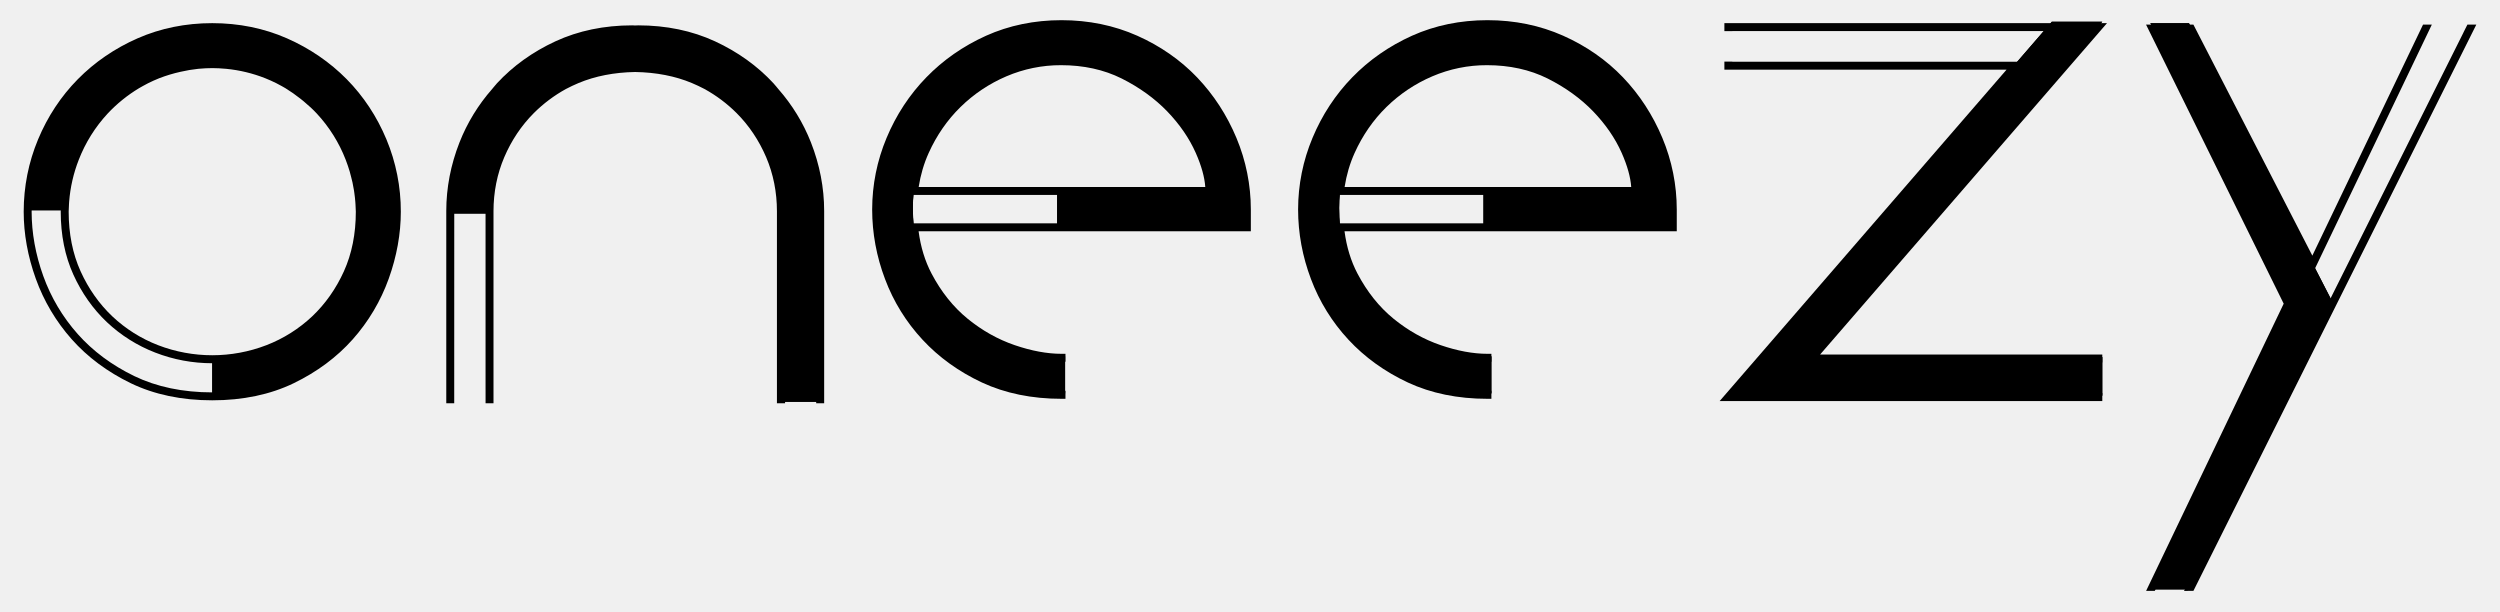
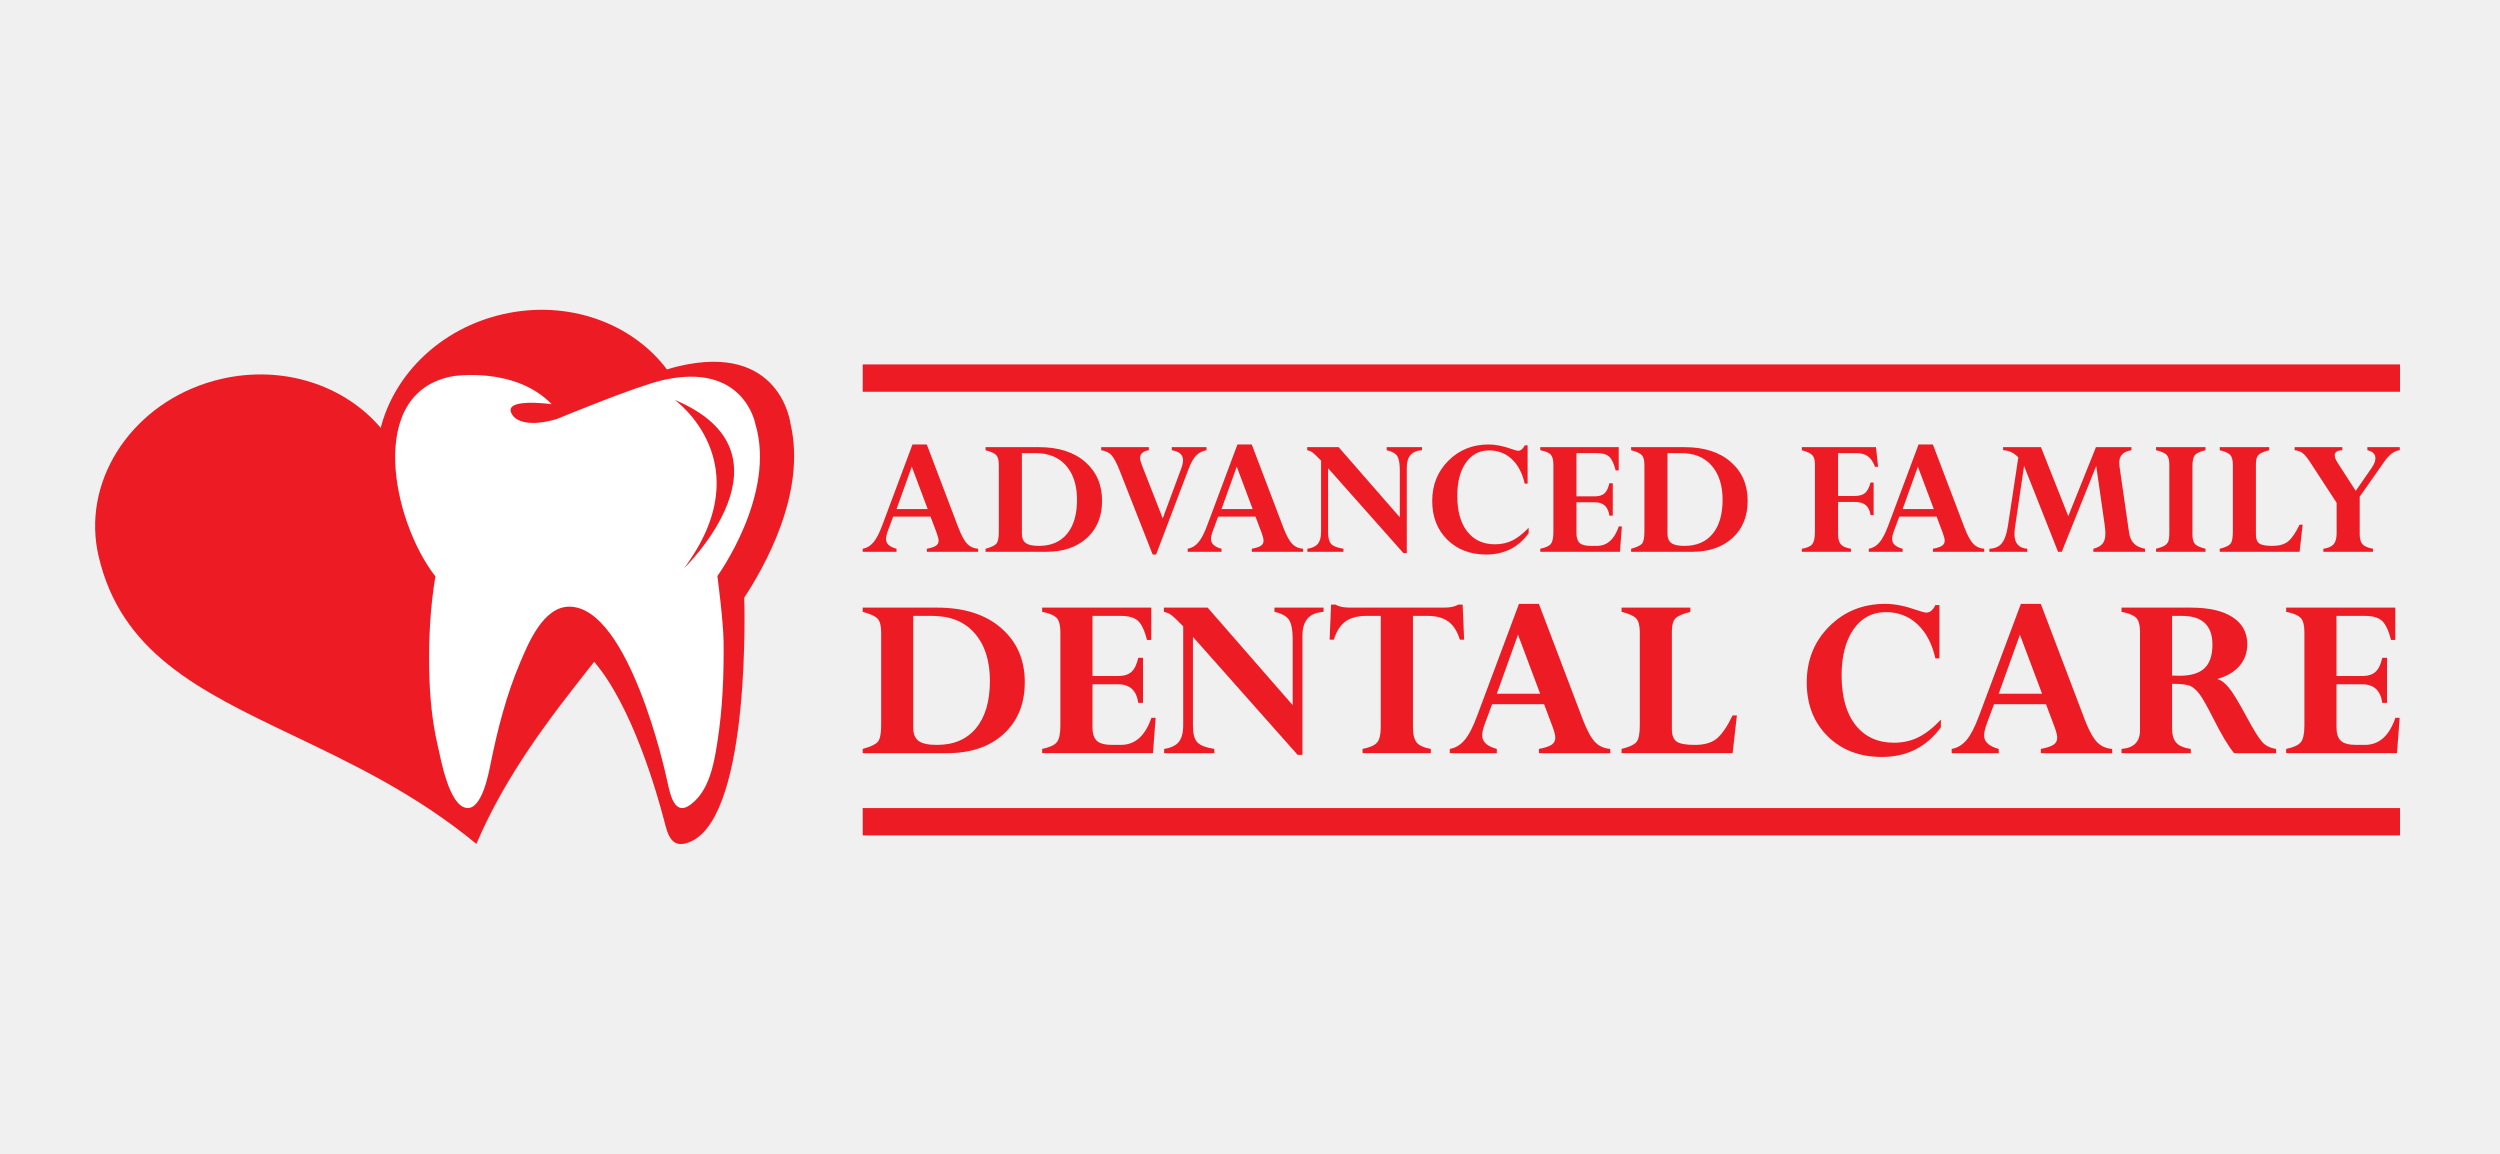
- <svg xmlns="http://www.w3.org/2000/svg" fill="currentColor" width="315" height="77" viewBox="0 0 314.75 76.5">
-   <path d="M275.592 2.701h-4.86l17.34 35.13-17.34 36.155h4.891l18.049-36.155zM264.179 44.736h-36.124l36.624-42.222h-6.353l-40.728 47.078h47.081v-4.856zM186.767 23.641v4.583h.5v-.008h23.336v-2.243c0-3.045-.594-5.985-1.774-8.819-1.184-2.831-2.801-5.319-4.854-7.466-2.054-2.146-4.512-3.859-7.375-5.134-2.863-1.275-5.971-1.913-9.333-1.913-3.36 0-6.455.64-9.288 1.913-2.832 1.276-5.29 2.987-7.374 5.134-2.087 2.146-3.718 4.635-4.899 7.466a22.672 22.672 0 0 0-1.776 8.819c0 2.928.528 5.789 1.591 8.589a22.535 22.535 0 0 0 4.619 7.47c2.02 2.179 4.463 3.934 7.326 5.273 2.862 1.336 6.128 2.004 9.8 2.004h.5v-4.665h-.5c-1.864 0-3.89-.375-6.065-1.12-2.178-.746-4.201-1.884-6.067-3.407s-3.423-3.47-4.667-5.833c-1.246-2.366-1.866-5.138-1.866-8.311 0-2.612.515-5.053 1.542-7.325 1.026-2.273 2.394-4.249 4.106-5.929a19.202 19.202 0 0 1 5.928-3.967 17.75 17.75 0 0 1 7.092-1.445c2.924 0 5.536.577 7.841 1.726 2.301 1.152 4.26 2.568 5.882 4.247 1.616 1.682 2.847 3.47 3.685 5.368.841 1.897 1.26 3.563 1.26 4.993h-19.17zM133.095 23.641v4.583h.5v-.008h23.336v-2.243c0-3.045-.594-5.985-1.774-8.819-1.184-2.831-2.801-5.319-4.854-7.466-2.054-2.146-4.512-3.859-7.375-5.134-2.863-1.275-5.971-1.913-9.333-1.913-3.36 0-6.455.64-9.288 1.913-2.832 1.276-5.29 2.987-7.374 5.134-2.087 2.146-3.718 4.635-4.899 7.466a22.672 22.672 0 0 0-1.776 8.819c0 2.928.528 5.789 1.591 8.589a22.535 22.535 0 0 0 4.619 7.47c2.02 2.179 4.463 3.934 7.326 5.273 2.862 1.336 6.128 2.004 9.8 2.004h.5v-4.665h-.5c-1.864 0-3.89-.375-6.065-1.12-2.178-.746-4.201-1.884-6.067-3.407s-3.423-3.47-4.667-5.833c-1.246-2.366-1.866-5.138-1.866-8.311 0-2.612.515-5.053 1.542-7.325 1.026-2.273 2.394-4.249 4.106-5.929a19.202 19.202 0 0 1 5.928-3.967 17.75 17.75 0 0 1 7.092-1.445c2.924 0 5.536.577 7.841 1.726 2.301 1.152 4.26 2.568 5.882 4.247 1.616 1.682 2.847 3.47 3.685 5.368.841 1.897 1.26 3.563 1.26 4.993h-19.17zM101.633 17.809a23.333 23.333 0 0 0-4.612-7.373c-1.987-2.147-4.394-3.875-7.22-5.181-2.83-1.309-5.979-1.961-9.455-1.961-3.665 0-6.956.642-9.875 1.924-2.918 1.282-5.403 2.992-7.451 5.134a22.27 22.27 0 0 0-4.705 7.362c-1.088 2.771-1.63 5.587-1.63 8.448v.502h4.938v-.5h.008c0-2.488.435-4.822 1.309-7.001a16.468 16.468 0 0 1 3.777-5.694c1.648-1.616 3.624-2.907 5.927-3.874 2.303-.965 4.886-1.447 7.748-1.447 2.49 0 4.822.484 7.003 1.451 2.174.965 4.072 2.26 5.692 3.881 1.618 1.62 2.895 3.523 3.827 5.706.934 2.182 1.401 4.521 1.401 7.016V50.37h4.946V26.257c.001-2.861-.542-5.678-1.628-8.448zM48.19 17.341c-1.18-2.829-2.814-5.305-4.898-7.42-2.087-2.115-4.544-3.796-7.375-5.041-2.829-1.243-5.896-1.866-9.194-1.866-3.235 0-6.27.621-9.101 1.866-2.829 1.245-5.288 2.926-7.373 5.041-2.086 2.115-3.733 4.591-4.946 7.42a22.365 22.365 0 0 0-1.82 8.916h4.666c0-2.861.525-5.43 1.586-7.7 1.059-2.273 2.459-4.218 4.201-5.836 1.74-1.616 3.719-2.86 5.926-3.732s4.494-1.309 6.86-1.309c2.86 0 5.429.546 7.702 1.635 2.269 1.089 4.213 2.505 5.831 4.247a18.619 18.619 0 0 1 3.735 5.973c.871 2.241 1.308 4.48 1.308 6.723 0 2.86-.516 5.431-1.542 7.699-1.027 2.271-2.396 4.214-4.105 5.834a18.112 18.112 0 0 1-5.927 3.733 19.15 19.15 0 0 1-7.002 1.308V49.5c3.794 0 7.14-.701 10.034-2.1 2.893-1.401 5.319-3.206 7.28-5.414a22.755 22.755 0 0 0 4.433-7.469c.994-2.769 1.494-5.52 1.494-8.26 0-3.112-.592-6.083-1.773-8.916z" />
-   <path d="M26.723 50.18c-3.851 0-7.3-.724-10.252-2.15-2.939-1.424-5.441-3.285-7.437-5.532a23.35 23.35 0 0 1-4.528-7.631c-1.012-2.814-1.523-5.65-1.523-8.43 0-3.16.608-6.225 1.811-9.107 1.199-2.876 2.883-5.426 5.004-7.578 2.125-2.154 4.658-3.887 7.529-5.149 2.883-1.266 6.044-1.908 9.395-1.908 3.354 0 6.516.643 9.397 1.908 2.872 1.264 5.405 2.996 7.53 5.148 2.121 2.154 3.805 4.704 5.004 7.579a23.559 23.559 0 0 1 1.811 9.107c0 2.779-.513 5.615-1.523 8.43a23.388 23.388 0 0 1-4.529 7.631c-1.996 2.247-4.498 4.108-7.438 5.532-2.953 1.426-6.4 2.15-10.251 2.15zm0-46.487c-3.213 0-6.238.613-8.994 1.824-2.755 1.211-5.184 2.872-7.221 4.936-2.029 2.061-3.643 4.504-4.793 7.261a22.56 22.56 0 0 0-1.732 8.723c0 2.664.492 5.387 1.464 8.092a22.382 22.382 0 0 0 4.336 7.305c1.907 2.148 4.305 3.93 7.124 5.296 2.814 1.36 6.117 2.051 9.814 2.051h.002c3.699 0 7.001-.69 9.814-2.051 2.82-1.365 5.217-3.147 7.125-5.296a22.362 22.362 0 0 0 4.336-7.305c.972-2.705 1.465-5.428 1.465-8.092 0-3.027-.584-5.963-1.734-8.723-1.148-2.756-2.762-5.199-4.793-7.262-2.035-2.063-4.464-3.723-7.22-4.935-2.755-1.21-5.78-1.824-8.993-1.824zm-.002 41.819c-2.474 0-4.89-.452-7.182-1.343a18.699 18.699 0 0 1-6.088-3.836c-1.752-1.66-3.17-3.675-4.219-5.99-1.053-2.328-1.586-4.987-1.586-7.906v-.002c.002-.343.023-.674.045-1.004l.02-.311c.141-1.89.57-3.767 1.277-5.588a19.267 19.267 0 0 1 3.835-6.132 19.376 19.376 0 0 1 4.175-3.375c.168-.1.332-.191.5-.283.228-.129.466-.254.705-.377.487-.239.974-.464 1.475-.662.68-.268 1.408-.499 2.291-.728.184-.047.368-.091.552-.133a19.133 19.133 0 0 1 2.28-.384l.117-.012c1.354-.121 2.272-.119 3.66.004 1.775.171 3.521.592 5.189 1.252.5.198.987.423 1.465.658.225.115.441.229.651.348.226.122.387.214.546.307a20.809 20.809 0 0 1 2.423 1.735 18.596 18.596 0 0 1 1.769 1.65 19.224 19.224 0 0 1 4.543 8.356c.082.318.141.555.193.792.073.344.139.686.191 1.027l.05.334c.062.445.109.849.138 1.252l.02.318c.021.314.04.63.04.956.002 2.917-.531 5.577-1.585 7.906-1.047 2.315-2.467 4.33-4.217 5.99a18.697 18.697 0 0 1-6.089 3.836 19.708 19.708 0 0 1-7.184 1.345zM8.646 26.437c0 2.775.504 5.297 1.498 7.494.994 2.196 2.338 4.106 3.994 5.676a17.676 17.676 0 0 0 5.764 3.631 18.98 18.98 0 0 0 13.641 0 17.712 17.712 0 0 0 5.764-3.631c1.655-1.569 3-3.479 3.994-5.676.993-2.197 1.497-4.719 1.497-7.494-.001-.299-.021-.589-.039-.879l-.021-.332a16.887 16.887 0 0 0-.125-1.14l-.051-.352c-.053-.326-.113-.65-.182-.974a17.079 17.079 0 0 0-.164-.668c-.076-.305-.131-.52-.193-.732-.148-.486-.31-.977-.5-1.465a18.186 18.186 0 0 0-3.635-5.813c-.463-.5-.994-.995-1.674-1.561a26.985 26.985 0 0 0-.402-.323 19.56 19.56 0 0 0-1.875-1.312 25.494 25.494 0 0 0-.472-.269l-.091-.049a18.37 18.37 0 0 0-.592-.315c-.446-.22-.908-.433-1.385-.621a18.07 18.07 0 0 0-4.913-1.186c-1.331-.118-2.134-.122-3.524-.002a18.33 18.33 0 0 0-2.222.374 18.706 18.706 0 0 0-2.695.813c-.476.188-.938.401-1.393.625-.22.113-.446.232-.667.357-.163.09-.319.178-.475.269a18.41 18.41 0 0 0-3.955 3.197 18.274 18.274 0 0 0-3.636 5.814 18.365 18.365 0 0 0-1.212 5.291l-.019.296a14.17 14.17 0 0 0-.041.954h.001zM98.815 26.381c0-2.55-.485-4.977-1.441-7.212-.956-2.234-2.279-4.206-3.934-5.862a19.01 19.01 0 0 0-4.282-3.209 21.288 21.288 0 0 0-1.662-.784c-2.212-.928-4.74-1.422-7.531-1.468-2.773.046-5.303.54-7.515 1.468-.562.235-1.12.499-1.671.789a18.99 18.99 0 0 0-4.273 3.204c-1.654 1.656-2.978 3.628-3.934 5.862-.956 2.235-1.441 4.662-1.441 7.212V48.83h.002v1.719h.998V26.381c0-2.414.459-4.708 1.361-6.819.905-2.116 2.158-3.982 3.721-5.548a18.003 18.003 0 0 1 4.041-3.031 20.733 20.733 0 0 1 1.583-.747c2.095-.878 4.499-1.346 7.128-1.39 2.646.044 5.051.512 7.145 1.39.534.225 1.066.476 1.574.742a18.03 18.03 0 0 1 4.05 3.036c1.563 1.565 2.815 3.432 3.722 5.548.902 2.111 1.36 4.405 1.36 6.819v24.168h1.025v-1" />
-   <path d="M102.758 49.549v1h1.004V26.342c0-2.915-.56-5.818-1.664-8.63a22.863 22.863 0 0 0-4.102-6.715l-.213-.257a10.331 10.331 0 0 0-.396-.465c-2.024-2.188-4.506-3.969-7.376-5.295-2.882-1.332-6.134-2.007-9.665-2.007-.079 0-.155.005-.231.01l-.135.007-.147-.007c-.076-.005-.152-.01-.231-.01-3.531 0-6.783.675-9.666 2.007-2.869 1.326-5.352 3.107-7.375 5.294-.14.15-.269.309-.397.467l-.208.252a22.85 22.85 0 0 0-4.106 6.719c-1.104 2.813-1.664 5.716-1.664 8.632v24.205h1v-2.135l.005-22.07-.004-.245c.031-2.707.566-5.404 1.594-8.021a21.874 21.874 0 0 1 3.932-6.43l.228-.275c.115-.141.229-.282.354-.417 1.936-2.091 4.313-3.796 7.063-5.066s5.86-1.915 9.246-1.915c.057 0 .112.004.168.008l.208.007.197-.009c.055-.004.11-.008.168-.008 3.385 0 6.496.645 9.245 1.915 2.751 1.271 5.127 2.976 7.063 5.066.123.135.238.275.354.417l.231.279a21.899 21.899 0 0 1 3.929 6.426c1.057 2.694 1.594 5.476 1.594 8.267M155.666 17.142c-1.202-2.876-2.869-5.439-4.954-7.62-2.092-2.187-4.626-3.951-7.534-5.245-2.916-1.298-6.123-1.956-9.535-1.956-3.408 0-6.602.658-9.494 1.957-2.877 1.297-5.409 3.061-7.526 5.241-2.118 2.178-3.801 4.742-5.003 7.623a23.287 23.287 0 0 0-1.814 9.011c0 2.977.546 5.926 1.622 8.766a23.089 23.089 0 0 0 4.722 7.633c2.047 2.21 4.564 4.021 7.48 5.387 2.916 1.36 6.285 2.051 10.012 2.051h.5v-1.007h-1v.003c-.016 0-.031-.003-.047-.003h-.05v-.003c-3.342-.07-6.365-.721-8.992-1.947-2.798-1.31-5.211-3.046-7.171-5.161a22.14 22.14 0 0 1-4.519-7.306 23.66 23.66 0 0 1-1.558-8.412c0-2.961.584-5.862 1.736-8.626 1.154-2.764 2.769-5.224 4.799-7.311 2.029-2.091 4.458-3.782 7.219-5.026 2.762-1.24 5.818-1.869 9.084-1.869 3.271 0 6.342.629 9.129 1.87 2.787 1.24 5.217 2.931 7.218 5.022 2 2.092 3.6 4.553 4.754 7.313a22.335 22.335 0 0 1 1.735 8.626v1.743h-41.943l.055.551c.236 2.316.844 4.42 1.809 6.249 1.271 2.415 2.883 4.431 4.793 5.989 1.907 1.556 4 2.73 6.222 3.491 2.03.696 3.954 1.079 5.728 1.14v.005h1v-.996h-.5c-1.799 0-3.785-.368-5.903-1.094-2.109-.723-4.099-1.84-5.913-3.321-1.806-1.473-3.333-3.384-4.541-5.68-.828-1.571-1.377-3.363-1.635-5.334h41.83v-2.743a23.35 23.35 0 0 0-1.815-9.011z" />
-   <path d="M151.46 18.625c-.857-1.938-2.13-3.793-3.783-5.514-1.653-1.712-3.679-3.174-6.019-4.346-2.368-1.181-5.081-1.779-8.063-1.779-2.546 0-4.997.5-7.29 1.486a19.825 19.825 0 0 0-6.08 4.068c-1.746 1.713-3.162 3.759-4.211 6.08a17.797 17.797 0 0 0-1.424 5.138l-.069.562h38.241v-.5c0-1.496-.438-3.244-1.302-5.195zm-35.798 4.695c.236-1.518.66-2.957 1.262-4.287.998-2.209 2.344-4.152 4.002-5.778a18.794 18.794 0 0 1 5.775-3.864 17.332 17.332 0 0 1 6.894-1.404c2.826 0 5.39.563 7.616 1.674 2.238 1.12 4.172 2.516 5.746 4.146 1.571 1.635 2.778 3.393 3.588 5.224.711 1.604 1.113 3.045 1.199 4.291h-36.082zM209.291 17.142c-1.202-2.876-2.869-5.439-4.954-7.62-2.092-2.187-4.626-3.951-7.534-5.245-2.916-1.298-6.123-1.956-9.535-1.956-3.408 0-6.602.658-9.494 1.957-2.877 1.297-5.409 3.061-7.526 5.241-2.118 2.178-3.801 4.742-5.003 7.623a23.287 23.287 0 0 0-1.814 9.011c0 2.977.546 5.926 1.622 8.766a23.089 23.089 0 0 0 4.722 7.633c2.047 2.21 4.564 4.021 7.48 5.387 2.916 1.36 6.285 2.051 10.012 2.051h.5v-1.007h-1v.003c-.016 0-.031-.003-.047-.003h-.05v-.003c-3.342-.07-6.365-.721-8.992-1.947-2.798-1.31-5.211-3.046-7.171-5.161a22.14 22.14 0 0 1-4.519-7.306 23.66 23.66 0 0 1-1.558-8.412c0-2.961.584-5.862 1.736-8.626 1.154-2.764 2.769-5.224 4.799-7.311 2.029-2.091 4.458-3.782 7.219-5.026 2.762-1.24 5.818-1.869 9.084-1.869 3.271 0 6.342.629 9.129 1.87 2.787 1.24 5.217 2.931 7.218 5.022 2 2.092 3.6 4.553 4.754 7.313a22.335 22.335 0 0 1 1.735 8.626v1.743H168.16l.055.551c.236 2.316.844 4.42 1.809 6.249 1.271 2.415 2.883 4.431 4.793 5.989 1.907 1.556 4 2.73 6.222 3.491 2.03.696 3.954 1.079 5.728 1.14v.005h1v-.996h-.5c-1.799 0-3.785-.368-5.903-1.094-2.109-.723-4.099-1.84-5.913-3.321-1.806-1.473-3.333-3.384-4.541-5.68-.828-1.571-1.377-3.363-1.635-5.334h41.83v-2.743a23.331 23.331 0 0 0-1.814-9.011z" />
-   <path d="M205.085 18.625c-.857-1.938-2.13-3.793-3.783-5.514-1.653-1.712-3.679-3.174-6.019-4.346-2.368-1.181-5.081-1.779-8.063-1.779-2.546 0-4.997.5-7.29 1.486a19.825 19.825 0 0 0-6.08 4.068c-1.746 1.713-3.162 3.759-4.211 6.08a17.797 17.797 0 0 0-1.424 5.138l-.069.562h38.241v-.5c0-1.496-.438-3.244-1.302-5.195zm-35.798 4.695c.236-1.518.66-2.957 1.262-4.287.998-2.209 2.344-4.152 4.002-5.778a18.794 18.794 0 0 1 5.775-3.864 17.332 17.332 0 0 1 6.894-1.404c2.826 0 5.39.563 7.616 1.674 2.238 1.12 4.172 2.516 5.746 4.146 1.571 1.635 2.778 3.393 3.588 5.224.711 1.604 1.113 3.045 1.199 4.291h-36.082zM218.1 3.693h44.986l-36.123 41.723h36.716v.003h1v-1.003H229.15l36.123-41.723H217.1V3.7h1z" />
-   <path d="M263.679 49.258v.013h-44.988l36.124-41.722H218.1v-.01h-1v1.01h35.527l-36.121 41.722h48.173v-1.013zM310.645 2.881l-.502 1h.005l-16.937 33.876-.096.25-17.578 35.16h-.014l-.558 1.013 1.189-.013 35.614-71.286zm-39.368 0h-1.089l17.329 35.133-17.32 36.153h1.095l.497-1h-.004l16.738-34.94.106-.219-16.833-34.127m33.263-1-13.936 29.085L276.29 3.152l-.14-.271h-1.128l.513 1h.006l15.615 30.333 14.532-30.333.478-1z" />
-   <path d="M275.592 2.701h-4.86l17.34 35.13-17.34 36.155h4.891l18.049-36.155zM264.179 44.736h-36.124l36.624-42.222h-6.353l-40.728 47.078h47.081v-4.856zM186.767 23.641v4.583h.5v-.008h23.336v-2.243c0-3.045-.594-5.985-1.774-8.819-1.184-2.831-2.801-5.319-4.854-7.466-2.054-2.146-4.512-3.859-7.375-5.134-2.863-1.275-5.971-1.913-9.333-1.913-3.36 0-6.455.64-9.288 1.913-2.832 1.276-5.29 2.987-7.374 5.134-2.087 2.146-3.718 4.635-4.899 7.466a22.672 22.672 0 0 0-1.776 8.819c0 2.928.528 5.789 1.591 8.589a22.535 22.535 0 0 0 4.619 7.47c2.02 2.179 4.463 3.934 7.326 5.273 2.862 1.336 6.128 2.004 9.8 2.004h.5v-4.665h-.5c-1.864 0-3.89-.375-6.065-1.12-2.178-.746-4.201-1.884-6.067-3.407s-3.423-3.47-4.667-5.833c-1.246-2.366-1.866-5.138-1.866-8.311 0-2.612.515-5.053 1.542-7.325 1.026-2.273 2.394-4.249 4.106-5.929a19.202 19.202 0 0 1 5.928-3.967 17.75 17.75 0 0 1 7.092-1.445c2.924 0 5.536.577 7.841 1.726 2.301 1.152 4.26 2.568 5.882 4.247 1.616 1.682 2.847 3.47 3.685 5.368.841 1.897 1.26 3.563 1.26 4.993h-19.17zM133.095 23.641v4.583h.5v-.008h23.336v-2.243c0-3.045-.594-5.985-1.774-8.819-1.184-2.831-2.801-5.319-4.854-7.466-2.054-2.146-4.512-3.859-7.375-5.134-2.863-1.275-5.971-1.913-9.333-1.913-3.36 0-6.455.64-9.288 1.913-2.832 1.276-5.29 2.987-7.374 5.134-2.087 2.146-3.718 4.635-4.899 7.466a22.672 22.672 0 0 0-1.776 8.819c0 2.928.528 5.789 1.591 8.589a22.535 22.535 0 0 0 4.619 7.47c2.02 2.179 4.463 3.934 7.326 5.273 2.862 1.336 6.128 2.004 9.8 2.004h.5v-4.665h-.5c-1.864 0-3.89-.375-6.065-1.12-2.178-.746-4.201-1.884-6.067-3.407s-3.423-3.47-4.667-5.833c-1.246-2.366-1.866-5.138-1.866-8.311 0-2.612.515-5.053 1.542-7.325 1.026-2.273 2.394-4.249 4.106-5.929a19.202 19.202 0 0 1 5.928-3.967 17.75 17.75 0 0 1 7.092-1.445c2.924 0 5.536.577 7.841 1.726 2.301 1.152 4.26 2.568 5.882 4.247 1.616 1.682 2.847 3.47 3.685 5.368.841 1.897 1.26 3.563 1.26 4.993h-19.17zM101.633 17.809a23.333 23.333 0 0 0-4.612-7.373c-1.987-2.147-4.394-3.875-7.22-5.181-2.83-1.309-5.979-1.961-9.455-1.961-3.665 0-6.956.642-9.875 1.924-2.918 1.282-5.403 2.992-7.451 5.134a22.27 22.27 0 0 0-4.705 7.362c-1.088 2.771-1.63 5.587-1.63 8.448v.502h4.938v-.5h.008c0-2.488.435-4.822 1.309-7.001a16.468 16.468 0 0 1 3.777-5.694c1.648-1.616 3.624-2.907 5.927-3.874 2.303-.965 4.886-1.447 7.748-1.447 2.49 0 4.822.484 7.003 1.451 2.174.965 4.072 2.26 5.692 3.881 1.618 1.62 2.895 3.523 3.827 5.706.934 2.182 1.401 4.521 1.401 7.016V50.37h4.946V26.257c.001-2.861-.542-5.678-1.628-8.448zM48.19 17.341c-1.18-2.829-2.814-5.305-4.898-7.42-2.087-2.115-4.544-3.796-7.375-5.041-2.829-1.243-5.896-1.866-9.194-1.866-3.235 0-6.27.621-9.101 1.866-2.829 1.245-5.288 2.926-7.373 5.041-2.086 2.115-3.733 4.591-4.946 7.42a22.365 22.365 0 0 0-1.82 8.916h4.666c0-2.861.525-5.43 1.586-7.7 1.059-2.273 2.459-4.218 4.201-5.836 1.74-1.616 3.719-2.86 5.926-3.732s4.494-1.309 6.86-1.309c2.86 0 5.429.546 7.702 1.635 2.269 1.089 4.213 2.505 5.831 4.247a18.619 18.619 0 0 1 3.735 5.973c.871 2.241 1.308 4.48 1.308 6.723 0 2.86-.516 5.431-1.542 7.699-1.027 2.271-2.396 4.214-4.105 5.834a18.112 18.112 0 0 1-5.927 3.733 19.15 19.15 0 0 1-7.002 1.308V49.5c3.794 0 7.14-.701 10.034-2.1 2.893-1.401 5.319-3.206 7.28-5.414a22.755 22.755 0 0 0 4.433-7.469c.994-2.769 1.494-5.52 1.494-8.26 0-3.112-.592-6.083-1.773-8.916z" />
+ <svg xmlns="http://www.w3.org/2000/svg" version="1.1" width="234" height="108" viewBox="0 0 234 108">
+   <defs>
+     <clipPath id="clip_0">
+       <path transform="matrix(1,0,0,-1,0,108)" d="M0 108H234V0H0Z" />
+     </clipPath>
+   </defs>
+   <g id="layer_1" data-name="Layer 1">
+     <g clip-path="url(#clip_0)">
+       <path transform="matrix(1,0,0,-1,83.915,47.6514)" d="M0 0H2.918L1.427 3.974ZM2.837-3.999V-3.712C3.239-3.636 3.523-3.542 3.688-3.43 3.854-3.318 3.937-3.162 3.937-2.96 3.937-2.796 3.874-2.546 3.749-2.208L3.182-.703H-.314L-.798-2.003C-.921-2.335-.983-2.603-.983-2.804-.983-3.235-.655-3.538 0-3.712V-3.999H-3.165V-3.712C-2.783-3.647-2.45-3.448-2.167-3.115-1.883-2.783-1.603-2.241-1.324-1.488L1.493 6.051H2.831L5.81-1.791C6.083-2.488 6.35-2.975 6.612-3.25 6.875-3.526 7.216-3.68 7.637-3.712V-3.999Z" fill="#ed1c24" />
+       <path transform="matrix(1,0,0,-1,96.9243,42.4102)" d="M0 0H-1.276V-7.531C-1.276-7.951-1.153-8.248-.908-8.422-.663-8.597-.253-8.684 .319-8.684 1.453-8.684 2.33-8.308 2.952-7.555 3.573-6.803 3.884-5.74 3.884-4.366 3.884-3.02 3.543-1.956 2.862-1.173 2.18-.391 1.227 0 0 0M-4.677-9.24V-8.954C-4.16-8.812-3.823-8.655-3.667-8.483-3.512-8.312-3.435-7.939-3.435-7.367V-1.12C-3.435-.679-3.512-.371-3.667-.196-3.823-.022-4.16 .133-4.677 .27V.556H.335C2.156 .556 3.594 .095 4.648-.826 5.703-1.747 6.23-2.96 6.23-4.464 6.23-5.915 5.759-7.073 4.816-7.939 3.873-8.806 2.597-9.24 .989-9.24Z" fill="#ed1c24" />
+       <path transform="matrix(1,0,0,-1,112.9263,41.854)" d="M0 0V-.286C-.399-.368-.722-.533-.968-.781-1.214-1.029-1.457-1.467-1.697-2.093L-4.715-10.049H-5.037L-8.127-2.191C-8.411-1.478-8.665-.998-8.888-.752-9.112-.507-9.433-.352-9.853-.286V0H-5.396V-.286C-5.942-.379-6.215-.616-6.215-.996-6.215-1.17-6.158-1.402-6.043-1.69L-4.093-6.666-2.35-1.963C-2.247-1.674-2.195-1.429-2.195-1.227-2.195-.709-2.545-.396-3.246-.286V0Z" fill="#ed1c24" />
+       <path transform="matrix(1,0,0,-1,114.3325,47.6514)" d="M0 0H2.918L1.427 3.974ZM2.837-3.999V-3.712C3.239-3.636 3.523-3.542 3.689-3.43 3.854-3.318 3.937-3.162 3.937-2.96 3.937-2.796 3.875-2.546 3.749-2.208L3.182-.703H-.314L-.798-2.003C-.921-2.335-.983-2.603-.983-2.804-.983-3.235-.655-3.538 0-3.712V-3.999H-3.165V-3.712C-2.783-3.647-2.45-3.448-2.167-3.115-1.883-2.783-1.603-2.241-1.324-1.488L1.493 6.051H2.831L5.81-1.791C6.083-2.488 6.35-2.975 6.613-3.25 6.875-3.526 7.216-3.68 7.637-3.712V-3.999Z" fill="#ed1c24" />
+       <path transform="matrix(1,0,0,-1,129.7949,42.1401)" d="M0 0V.286H3.303V0C2.354-.055 1.881-.589 1.881-1.603V-9.624H1.56L-5.487-1.684V-7.671C-5.487-8.194-5.392-8.561-5.2-8.771-5.01-8.98-4.626-9.131-4.048-9.224V-9.51H-7.425V-9.224C-6.967-9.153-6.639-8.996-6.439-8.753-6.24-8.511-6.141-8.133-6.141-7.621V-.973C-6.522-.581-6.786-.33-6.93-.221-7.074-.112-7.245-.039-7.441 0V.286H-4.498L1.227-6.28V-1.873C1.227-1.224 1.141-.776 .971-.528 .8-.28 .477-.104 0 0" fill="#ed1c24" />
+       <path transform="matrix(1,0,0,-1,142.9844,45.272)" d="M0 0H-.27C-.493 .986-.896 1.752-1.48 2.297-2.063 2.843-2.772 3.115-3.606 3.115-4.517 3.115-5.24 2.731-5.777 1.962-6.314 1.194-6.582 .161-6.582-1.137-6.582-2.581-6.269-3.699-5.642-4.489-5.016-5.28-4.151-5.675-3.05-5.675-2.456-5.675-1.911-5.552-1.415-5.307-.919-5.062-.414-4.667 .098-4.121V-4.636C-.872-5.966-2.194-6.631-3.868-6.631-5.367-6.631-6.585-6.167-7.522-5.237-8.46-4.308-8.929-3.102-8.929-1.619-8.929-.115-8.424 1.143-7.412 2.154-6.401 3.166-5.144 3.671-3.639 3.671-3.022 3.671-2.328 3.535-1.554 3.263-1.222 3.143-.995 3.083-.875 3.083-.635 3.083-.434 3.251-.27 3.589H0Z" fill="#ed1c24" />
+       <path transform="matrix(1,0,0,-1,150.6377,45.231)" d="M0 0H.319V-3.034H0C-.114-2.2-.567-1.783-1.357-1.783H-3.083V-4.661C-3.083-5.103-2.982-5.413-2.78-5.593-2.579-5.773-2.234-5.863-1.744-5.863H-1.173C-.216-5.863 .47-5.255 .883-4.04H1.169L.989-6.419H-6.468V-6.133C-5.976-6.029-5.647-5.881-5.485-5.687-5.322-5.494-5.241-5.119-5.241-4.563V1.733C-5.241 2.191-5.325 2.509-5.493 2.686-5.661 2.863-5.986 2.998-6.468 3.091V3.377H.875V1.202H.589C.425 1.839 .222 2.269-.021 2.49-.263 2.71-.651 2.821-1.186 2.821H-3.083V-1.227H-1.357C-.965-1.227-.665-1.133-.458-.947-.251-.76-.098-.445 0 0" fill="#ed1c24" />
+       <path transform="matrix(1,0,0,-1,157.3506,42.4102)" d="M0 0H-1.275V-7.531C-1.275-7.951-1.153-8.248-.908-8.422-.662-8.597-.254-8.684 .318-8.684 1.452-8.684 2.33-8.308 2.952-7.555 3.573-6.803 3.884-5.74 3.884-4.366 3.884-3.02 3.543-1.956 2.861-1.173 2.181-.391 1.227 0 0 0M-4.678-9.24V-8.954C-4.159-8.812-3.823-8.655-3.667-8.483-3.512-8.312-3.435-7.939-3.435-7.367V-1.12C-3.435-.679-3.512-.371-3.667-.196-3.823-.022-4.159 .133-4.678 .27V.556H.335C2.155 .556 3.594 .095 4.648-.826 5.703-1.747 6.23-2.96 6.23-4.464 6.23-5.915 5.759-7.073 4.816-7.939 3.873-8.806 2.598-9.24 .989-9.24Z" fill="#ed1c24" />
+       <path transform="matrix(1,0,0,-1,175.0859,45.1655)" d="M0 0H.286V-3.042H0C-.077-2.603-.232-2.289-.467-2.1-.701-1.91-1.053-1.815-1.521-1.815H-3.042V-4.841C-3.042-5.277-2.955-5.593-2.78-5.79-2.606-5.985-2.293-6.122-1.84-6.198V-6.484H-6.436V-6.198C-5.954-6.122-5.629-5.979-5.461-5.769-5.293-5.559-5.209-5.173-5.209-4.612V1.701C-5.209 2.099-5.289 2.385-5.449 2.559-5.608 2.733-5.938 2.889-6.436 3.025V3.312H.507L.703 1.472H.417C.242 1.93 .02 2.258-.252 2.457-.524 2.656-.892 2.755-1.354 2.755H-3.042V-1.259H-1.521C-1.08-1.259-.749-1.169-.528-.99-.307-.81-.131-.48 0 0" fill="#ed1c24" />
+       <path transform="matrix(1,0,0,-1,178.0859,47.6514)" d="M0 0H2.918L1.427 3.974ZM2.837-3.999V-3.712C3.239-3.636 3.522-3.542 3.688-3.43 3.854-3.318 3.938-3.162 3.938-2.96 3.938-2.796 3.874-2.546 3.748-2.208L3.182-.703H-.314L-.798-2.003C-.922-2.335-.983-2.603-.983-2.804-.983-3.235-.655-3.538 0-3.712V-3.999H-3.164V-3.712C-2.783-3.647-2.45-3.448-2.167-3.115-1.884-2.783-1.603-2.241-1.324-1.488L1.493 6.051H2.831L5.81-1.791C6.083-2.488 6.35-2.975 6.612-3.25 6.875-3.526 7.216-3.68 7.637-3.712V-3.999Z" fill="#ed1c24" />
+       <path transform="matrix(1,0,0,-1,199.501,41.854)" d="M0 0V-.286C-.397-.357-.687-.484-.866-.667-1.046-.85-1.137-1.11-1.137-1.448-1.139-1.573-1.129-1.715-1.107-1.873L-.222-7.989C-.156-8.436-.005-8.779 .232-9.019 .47-9.259 .817-9.422 1.275-9.51V-9.796H-3.564V-9.51C-3.161-9.406-2.873-9.246-2.698-9.027-2.523-8.809-2.437-8.496-2.437-8.087-2.437-7.885-2.455-7.64-2.493-7.351L-3.295-1.758-6.519-9.796H-6.868L-10.049-1.758-10.899-7.515C-10.932-7.744-10.948-7.951-10.948-8.136-10.948-8.992-10.548-9.45-9.746-9.51V-9.796H-13.295V-9.51C-12.777-9.488-12.388-9.315-12.126-8.991-11.864-8.666-11.674-8.12-11.555-7.351L-10.587-.956C-11.002-.526-11.477-.303-12.012-.286V0H-8.467L-5.911-6.459-3.32 0Z" fill="#ed1c24" />
+       <path transform="matrix(1,0,0,-1,206.4355,41.854)" d="M0 0V-.286C-.482-.396-.807-.541-.975-.724-1.143-.906-1.227-1.284-1.227-1.856V-8.136C-1.227-8.578-1.148-8.886-.991-9.06-.834-9.234-.504-9.384 0-9.51V-9.796H-4.628V-9.51C-4.279-9.422-4.02-9.327-3.848-9.224-3.676-9.12-3.556-8.989-3.487-8.831-3.42-8.673-3.386-8.371-3.386-7.923V-1.66C-3.386-1.218-3.466-.909-3.627-.732-3.787-.555-4.121-.406-4.628-.286V0Z" fill="#ed1c24" />
+       <path transform="matrix(1,0,0,-1,212.3965,41.854)" d="M0 0V-.286C-.523-.417-.861-.567-1.015-.736-1.167-.905-1.243-1.188-1.243-1.586V-8.185C-1.243-8.594-1.136-8.872-.92-9.019-.705-9.167-.298-9.24 .302-9.24 .929-9.24 1.415-9.102 1.762-8.827 2.107-8.552 2.469-8.027 2.845-7.253H3.131L2.845-9.796H-4.629V-9.51C-4.108-9.379-3.774-9.224-3.625-9.043-3.477-8.864-3.402-8.49-3.402-7.923V-1.66C-3.402-1.218-3.481-.909-3.642-.732-3.802-.555-4.13-.406-4.629-.286V0Z" fill="#ed1c24" />
+       <path transform="matrix(1,0,0,-1,223.1816,43.1948)" d="M0 0-2.314-3.294V-6.795C-2.314-7.231-2.228-7.547-2.053-7.744-1.879-7.94-1.552-8.082-1.071-8.169V-8.455H-5.716V-8.169C-5.264-8.104-4.943-7.963-4.755-7.748-4.567-7.533-4.474-7.193-4.474-6.73V-3.868L-7.017 .032C-7.268 .408-7.486 .665-7.675 .801-7.862 .937-8.106 1.022-8.406 1.055V1.341H-3.941V1.055C-4.416 1.033-4.653 .875-4.653 .58-4.653 .395-4.561 .158-4.375-.131L-2.684-2.75-1.194-.598C-.96-.26-.843 .04-.843 .302-.843 .684-1.094 .935-1.595 1.055V1.341H1.438V1.055C.932 1.005 .452 .654 0 0" fill="#ed1c24" />
+       <path transform="matrix(1,0,0,-1,87.2534,57.6465)" d="M0 0H-1.774V-10.473C-1.774-11.057-1.604-11.471-1.262-11.713-.921-11.955-.353-12.076 .444-12.076 2.021-12.076 3.241-11.554 4.105-10.508 4.97-9.461 5.402-7.982 5.402-6.072 5.402-4.199 4.928-2.719 3.98-1.631 3.033-.543 1.706 0 0 0M-6.505-12.85V-12.452C-5.785-12.255-5.316-12.037-5.1-11.799-4.884-11.56-4.776-11.042-4.776-10.246V-1.558C-4.776-.943-4.884-.516-5.1-.272-5.316-.029-5.785 .186-6.505 .376V.773H.466C2.999 .773 4.999 .133 6.465-1.148 7.933-2.43 8.666-4.116 8.666-6.209 8.666-8.226 8.01-9.836 6.698-11.042 5.387-12.248 3.613-12.85 1.376-12.85Z" fill="#ed1c24" />
+       <path transform="matrix(1,0,0,-1,106.541,61.5693)" d="M0 0H.444V-4.22H0C-.159-3.06-.789-2.479-1.888-2.479H-4.287V-6.482C-4.287-7.097-4.147-7.528-3.867-7.778-3.587-8.028-3.107-8.153-2.426-8.153H-1.632C-.3-8.153 .653-7.309 1.229-5.618H1.626L1.376-8.927H-8.996V-8.529C-8.31-8.386-7.854-8.179-7.628-7.909-7.402-7.641-7.29-7.119-7.29-6.346V2.411C-7.29 3.048-7.406 3.489-7.64 3.735-7.873 3.981-8.325 4.17-8.996 4.299V4.696H1.217V1.672H.819C.591 2.559 .309 3.155-.028 3.463-.366 3.771-.906 3.923-1.649 3.923H-4.287V-1.706H-1.888C-1.342-1.706-.925-1.576-.637-1.317-.349-1.058-.136-.618 0 0" fill="#ed1c24" />
+       <path transform="matrix(1,0,0,-1,119.2891,57.2705)" d="M0 0V.397H4.595V0C3.275-.076 2.616-.819 2.616-2.229V-13.386H2.17L-7.63-2.341V-10.669C-7.63-11.396-7.498-11.905-7.232-12.198-6.967-12.489-6.433-12.699-5.629-12.828V-13.226H-10.326V-12.828C-9.689-12.729-9.232-12.512-8.956-12.175-8.679-11.837-8.541-11.312-8.541-10.599V-1.354C-9.071-.808-9.437-.459-9.638-.308-9.839-.155-10.076-.054-10.349 0V.397H-6.255L1.706-8.733V-2.604C1.706-1.702 1.588-1.079 1.351-.733 1.113-.389 .663-.144 0 0" fill="#ed1c24" />
+       <path transform="matrix(1,0,0,-1,133.9248,70.0986)" d="M0 0V-.397H-6.391V0C-5.721 .129-5.269 .326-5.035 .591-4.802 .856-4.686 1.342-4.686 2.047V12.452H-6.046C-6.87 12.452-7.522 12.274-8.003 11.919-8.483 11.562-8.841 10.997-9.075 10.224H-9.473L-9.336 13.511H-8.916C-8.62 13.321-8.173 13.226-7.573 13.226H1.217C1.831 13.226 2.278 13.321 2.559 13.511H2.979L3.116 10.224H2.719C2.483 10.997 2.126 11.562 1.646 11.919 1.166 12.274 .514 12.452-.311 12.452H-1.672V2.024C-1.672 1.356-1.554 .882-1.319 .597-1.084 .313-.645 .114 0 0" fill="#ed1c24" />
+       <path transform="matrix(1,0,0,-1,140.1006,64.9355)" d="M0 0H4.059L1.984 5.527ZM3.945-5.561V-5.163C4.505-5.057 4.899-4.926 5.13-4.771 5.36-4.615 5.476-4.397 5.476-4.117 5.476-3.889 5.388-3.541 5.213-3.07L4.426-.979H-.438L-1.11-2.785C-1.282-3.248-1.368-3.619-1.368-3.9-1.368-4.5-.912-4.92 0-5.163V-5.561H-4.401V-5.163C-3.871-5.072-3.408-4.795-3.014-4.333-2.62-3.871-2.229-3.116-1.842-2.07L2.076 8.416H3.937L8.08-2.49C8.459-3.461 8.831-4.137 9.196-4.521 9.561-4.903 10.036-5.117 10.621-5.163V-5.561Z" fill="#ed1c24" />
+       <path transform="matrix(1,0,0,-1,158.2158,56.873)" d="M0 0V-.397C-.728-.58-1.198-.788-1.41-1.023-1.622-1.258-1.729-1.652-1.729-2.205V-11.383C-1.729-11.951-1.579-12.338-1.279-12.543-.979-12.748-.413-12.85 .421-12.85 1.293-12.85 1.969-12.658 2.451-12.275 2.932-11.893 3.435-11.164 3.958-10.087H4.355L3.958-13.623H-6.437V-13.226C-5.714-13.043-5.249-12.828-5.042-12.577-4.834-12.327-4.73-11.809-4.73-11.02V-2.309C-4.73-1.693-4.842-1.264-5.064-1.018-5.286-.771-5.744-.564-6.437-.397V0Z" fill="#ed1c24" />
+       <path transform="matrix(1,0,0,-1,181.5293,61.626)" d="M0 0H-.376C-.687 1.372-1.248 2.437-2.059 3.195-2.87 3.954-3.855 4.333-5.016 4.333-6.282 4.333-7.288 3.798-8.035 2.729-8.781 1.66-9.155 .224-9.155-1.581-9.155-3.591-8.719-5.145-7.848-6.243-6.976-7.343-5.773-7.893-4.242-7.893-3.416-7.893-2.658-7.722-1.968-7.381-1.278-7.04-.576-6.49 .136-5.731V-6.448C-1.214-8.298-3.052-9.224-5.38-9.224-7.465-9.224-9.159-8.577-10.463-7.284-11.767-5.991-12.419-4.314-12.419-2.252-12.419-.159-11.716 1.59-10.31 2.997-8.903 4.403-7.153 5.106-5.061 5.106-4.204 5.106-3.237 4.917-2.161 4.537-1.698 4.37-1.384 4.287-1.217 4.287-.884 4.287-.604 4.522-.376 4.992H0Z" fill="#ed1c24" />
+       <path transform="matrix(1,0,0,-1,187.0791,64.9355)" d="M0 0H4.059L1.984 5.527ZM3.945-5.561V-5.163C4.505-5.057 4.899-4.926 5.13-4.771 5.36-4.615 5.476-4.397 5.476-4.117 5.476-3.889 5.388-3.541 5.213-3.07L4.426-.979H-.438L-1.11-2.785C-1.282-3.248-1.368-3.619-1.368-3.9-1.368-4.5-.912-4.92 0-5.163V-5.561H-4.401V-5.163C-3.871-5.072-3.408-4.795-3.014-4.333-2.62-3.871-2.229-3.116-1.842-2.07L2.076 8.416H3.937L8.08-2.49C8.459-3.461 8.831-4.137 9.196-4.521 9.561-4.903 10.036-5.117 10.621-5.163V-5.561Z" fill="#ed1c24" />
+       <path transform="matrix(1,0,0,-1,204.2393,57.6465)" d="M0 0H-.933V-5.583C-.698-5.599-.478-5.605-.273-5.605 .811-5.605 1.602-5.373 2.098-4.906 2.595-4.44 2.843-3.703 2.843-2.695 2.843-.898 1.896 0 0 0M-5.664-12.85V-12.452C-4.512-12.361-3.935-11.781-3.935-10.712V-1.489C-3.935-.859-4.055-.424-4.293-.182-4.532 .061-4.989 .247-5.664 .376V.773H.818C2.517 .773 3.822 .475 4.736-.125 5.649-.724 6.106-1.564 6.106-2.648 6.106-3.43 5.869-4.102 5.394-4.662 4.919-5.223 4.238-5.633 3.351-5.891V-5.936C3.669-6.012 4.015-6.275 4.386-6.727 4.757-7.179 5.296-8.064 6.003-9.383 6.693-10.663 7.196-11.475 7.511-11.815 7.826-12.156 8.256-12.369 8.802-12.452V-12.85H4.873C4.358-12.241 3.697-11.138 2.892-9.539 2.336-8.441 1.924-7.71 1.654-7.346 1.386-6.982 1.104-6.727 .813-6.578 .521-6.431-.061-6.356-.933-6.356V-10.541C-.933-11.141-.8-11.586-.535-11.878-.27-12.17 .182-12.361 .818-12.452V-12.85Z" fill="#ed1c24" />
+       <path transform="matrix(1,0,0,-1,222.9814,61.5693)" d="M0 0H.443V-4.22H0C-.159-3.06-.789-2.479-1.889-2.479H-4.288V-6.482C-4.288-7.097-4.147-7.528-3.868-7.778-3.588-8.028-3.107-8.153-2.427-8.153H-1.632C-.301-8.153 .652-7.309 1.228-5.618H1.626L1.376-8.927H-8.996V-8.529C-8.311-8.386-7.855-8.179-7.629-7.909-7.403-7.641-7.29-7.119-7.29-6.346V2.411C-7.29 3.048-7.407 3.489-7.641 3.735-7.874 3.981-8.325 4.17-8.996 4.299V4.696H1.217V1.672H.818C.591 2.559 .309 3.155-.029 3.463-.366 3.771-.906 3.923-1.649 3.923H-4.288V-1.706H-1.889C-1.343-1.706-.926-1.576-.638-1.317-.35-1.058-.137-.618 0 0" fill="#ed1c24" />
+       <path transform="matrix(1,0,0,-1,0,108)" d="M224.64 71.331H80.75V73.89H224.64Z" fill="#ed1c24" />
+       <path transform="matrix(1,0,0,-1,0,108)" d="M224.64 29.808H80.75V32.365H224.64Z" fill="#ed1c24" />
+       <path transform="matrix(1,0,0,-1,64.7188,78.74021)" d="M0 0C-1.796-.843-2.201 .48-2.549 1.923H-2.551C-3.227 4.524-5.545 12.643-9.104 16.798-9.208 16.666-9.314 16.535-9.418 16.402-13.224 11.575-17.33 6.304-20.131-.249-25.804 4.441-31.896 7.321-37.419 9.964-46.119 14.117-53.421 17.675-55.503 26.735-55.592 27.119-55.659 27.506-55.709 27.891-56.62 34.786-51.598 41.528-43.993 43.275-38.168 44.615-32.438 42.647-29.085 38.694-27.793 43.716-23.5 47.986-17.674 49.325-11.568 50.729-5.559 48.506-2.291 44.159-1.922 44.273-1.586 44.369-1.302 44.439 8.38 46.777 9.276 39.056 9.276 39.056 10.795 32.544 6.766 25.588 4.94 22.8 4.94 22.8 5.631 2.644 0 0" fill="#ed1c24" />
+       <path transform="matrix(1,0,0,-1,67.728,60.0557)" d="M0 0C.032-3.192-.09-6.302-.59-9.455-.792-10.737-1.043-12.23-1.664-13.479-2.011-14.176-2.474-14.798-3.106-15.264-4.809-16.518-5.091-13.686-5.391-12.542-5.391-12.542-8.828 3.272-14.445 3.272-16.886 3.272-18.287-.173-19.055-1.989-20.323-4.98-21.148-8.171-21.79-11.348-21.99-12.336-22.61-15.72-24.035-15.571-25.71-15.396-26.473-10.942-26.76-9.722-27.313-7.36-27.515-4.95-27.557-2.529-27.606 .342-27.451 3.269-26.977 6.106-30.989 11.246-33.538 23.357-25.34 24.843-25.34 24.843-19.546 25.79-16.087 22.222-16.087 22.222-21.089 22.93-19.69 21.108-19.69 21.108-18.889 19.881-15.636 20.826-15.636 20.826-8.286 23.875-5.738 24.465 1.924 26.241 2.972 20.374 2.972 20.374 4.963 13.765-.579 6.139-.579 6.139-.579 6.139-.025 1.933 0 0" fill="#ffffff" />
+       <path transform="matrix(1,0,0,-1,63.1641,37.4351)" d="M0 0C0 0 8.208-5.891 .858-15.765 .858-15.765 11.964-5.025 0 0" fill="#ed1c24" />
+     </g>
+   </g>
</svg>
